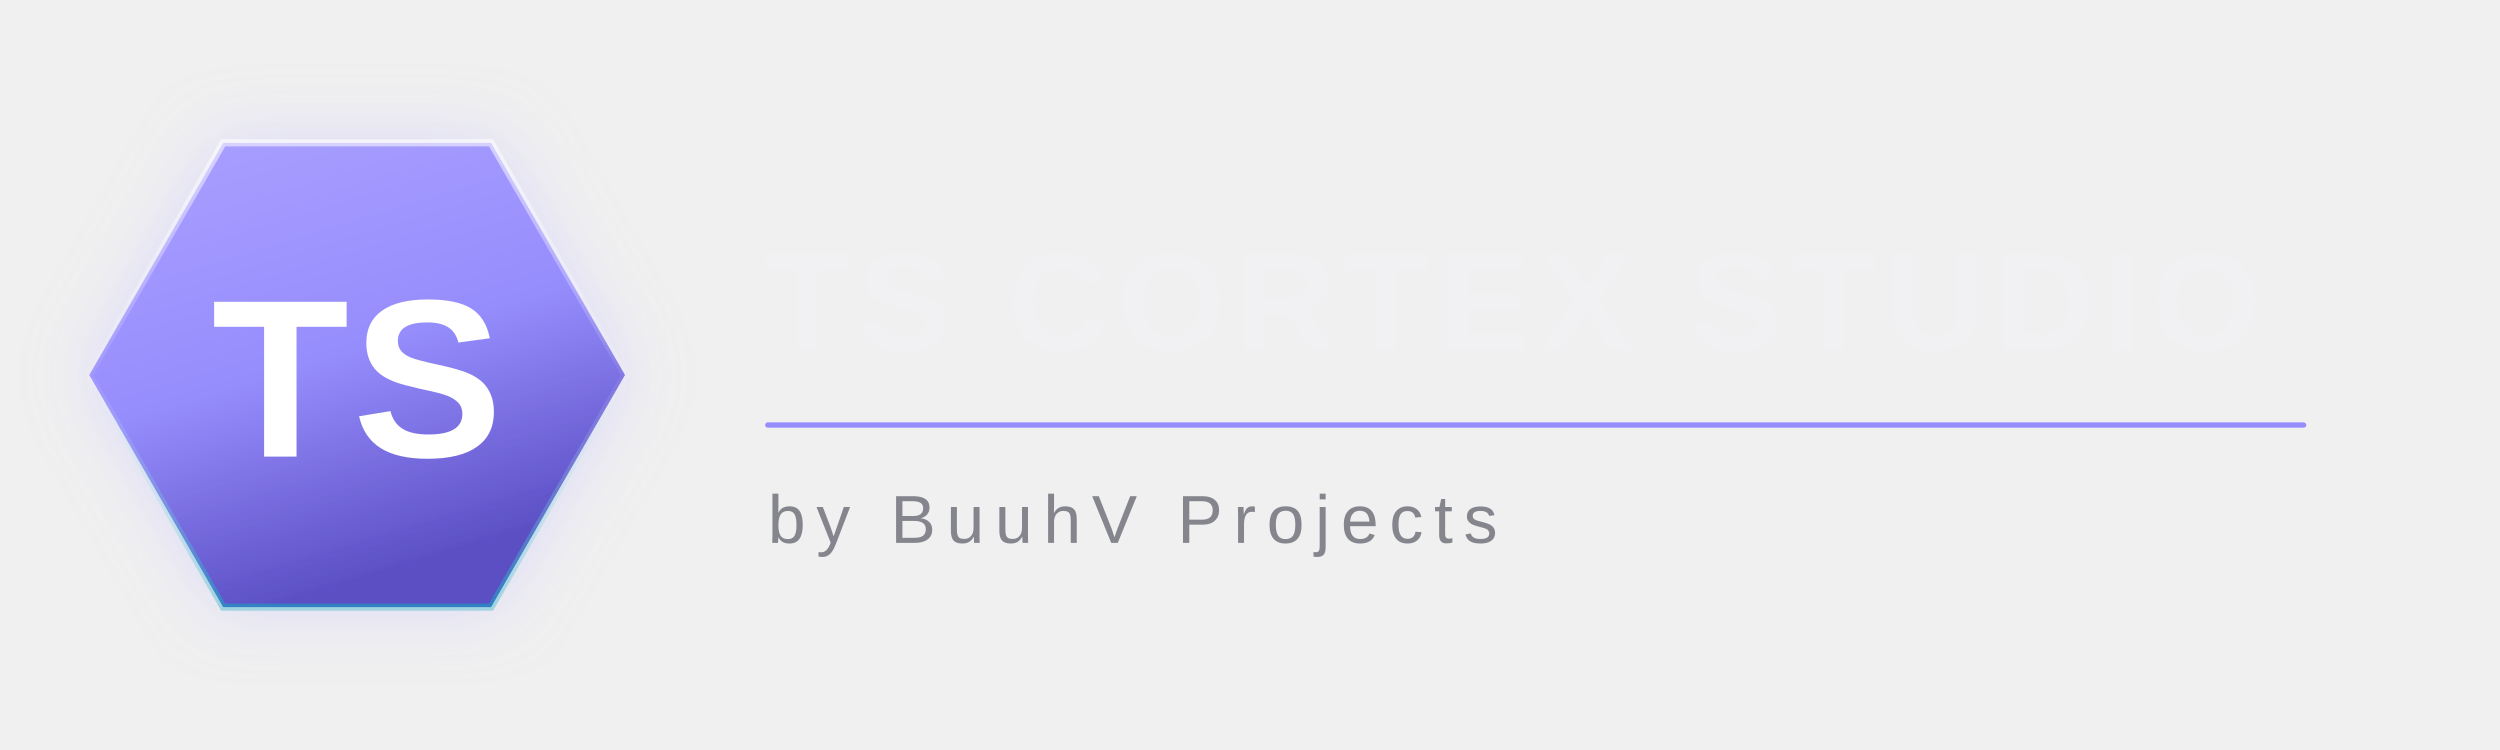
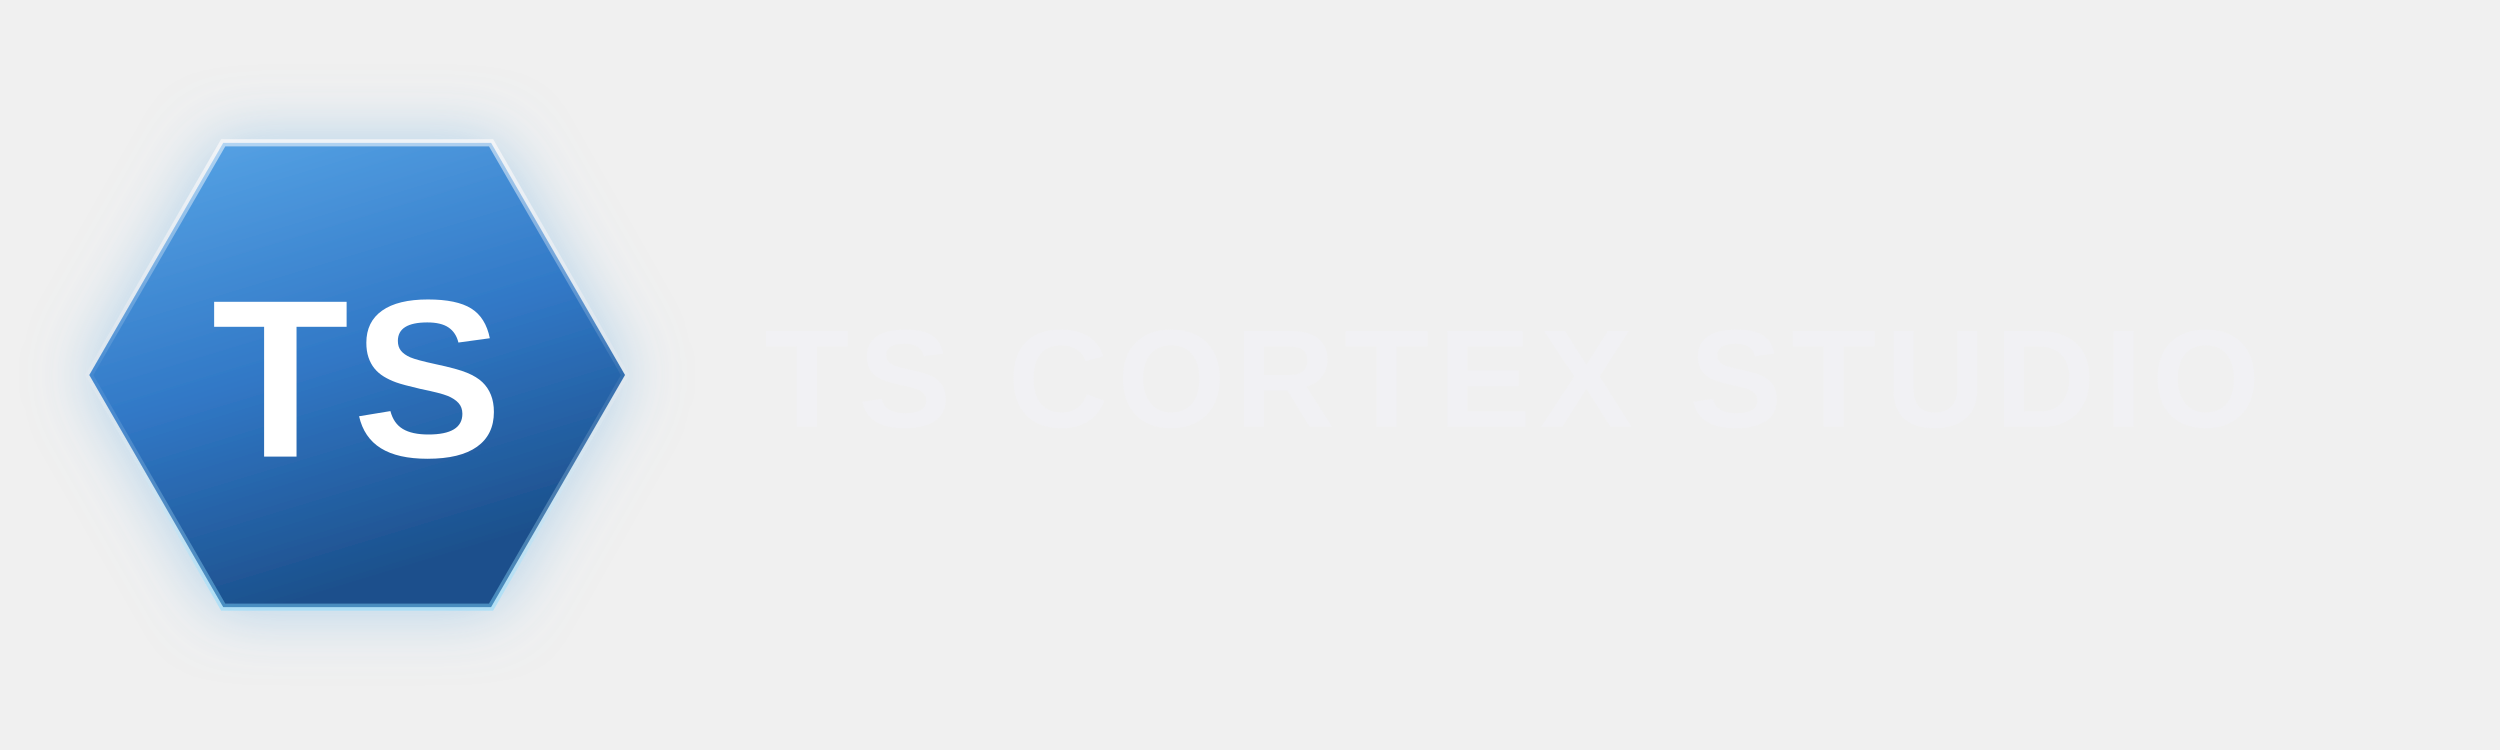
<svg xmlns="http://www.w3.org/2000/svg" viewBox="0 0 1400 420" width="1400" height="420">
  <defs>
    <linearGradient id="hexFace" x1="0" y1="0" x2="0.35" y2="1">
-       <stop offset="0" stop-color="#aaa0ff" />
-       <stop offset="0.55" stop-color="#968dfd" />
-       <stop offset="1" stop-color="#5b4fc4" />
+       <stop offset="0" stop-color="#5aa7e8" />
+       <stop offset="0.55" stop-color="#3178c6" />
+       <stop offset="1" stop-color="#1c508c" />
    </linearGradient>
    <linearGradient id="hexEdge" x1="0" y1="0" x2="0" y2="1">
      <stop offset="0" stop-color="#ffffff" stop-opacity="0.55" />
      <stop offset="0.5" stop-color="#ffffff" stop-opacity="0.06" />
-       <stop offset="1" stop-color="#00bcc5" stop-opacity="0.45" />
+       <stop offset="1" stop-color="#7fd8ff" stop-opacity="0.45" />
    </linearGradient>
    <filter id="glow" x="-40%" y="-40%" width="180%" height="180%">
      <feGaussianBlur stdDeviation="18" result="b" />
-       <feColorMatrix in="b" type="matrix" values="0 0 0 0 0.588  0 0 0 0 0.553  0 0 0 0 0.992  0 0 0 0.55 0" result="g" />
+       <feColorMatrix in="b" type="matrix" values="0 0 0 0 0.192  0 0 0 0 0.471  0 0 0 0 0.776  0 0 0 0.55 0" result="g" />
      <feMerge>
        <feMergeNode in="g" />
        <feMergeNode in="SourceGraphic" />
      </feMerge>
    </filter>
  </defs>
  <g filter="url(#glow)">
    <polygon points="350,210 275,340 125,340 50,210 125,80 275,80" fill="url(#hexFace)" />
    <polygon points="350,210 275,340 125,340 50,210 125,80 275,80" fill="none" stroke="url(#hexEdge)" stroke-width="4" />
  </g>
  <text x="200" y="212" text-anchor="middle" dominant-baseline="central" font-family="Segoe UI, Arial, sans-serif" font-size="126" font-weight="800" letter-spacing="2" fill="#ffffff">TS</text>
-   <text x="428" y="196" font-family="Segoe UI, Arial, sans-serif" font-size="78" font-weight="800" letter-spacing="5" fill="#f1f1f4">TS CORTEX STUDIO</text>
-   <line x1="430" y1="238" x2="1290" y2="238" stroke="#968dfd" stroke-width="3" stroke-linecap="round" />
-   <text x="430" y="304" font-family="Segoe UI, Arial, sans-serif" font-size="38" font-weight="500" letter-spacing="6" fill="#84858d">by BuuhV Projects</text>
+   <text x="428" y="212" dominant-baseline="central" font-family="Segoe UI, Arial, sans-serif" font-size="78" font-weight="800" letter-spacing="5" fill="#f1f1f4">TS CORTEX STUDIO</text>
</svg>
